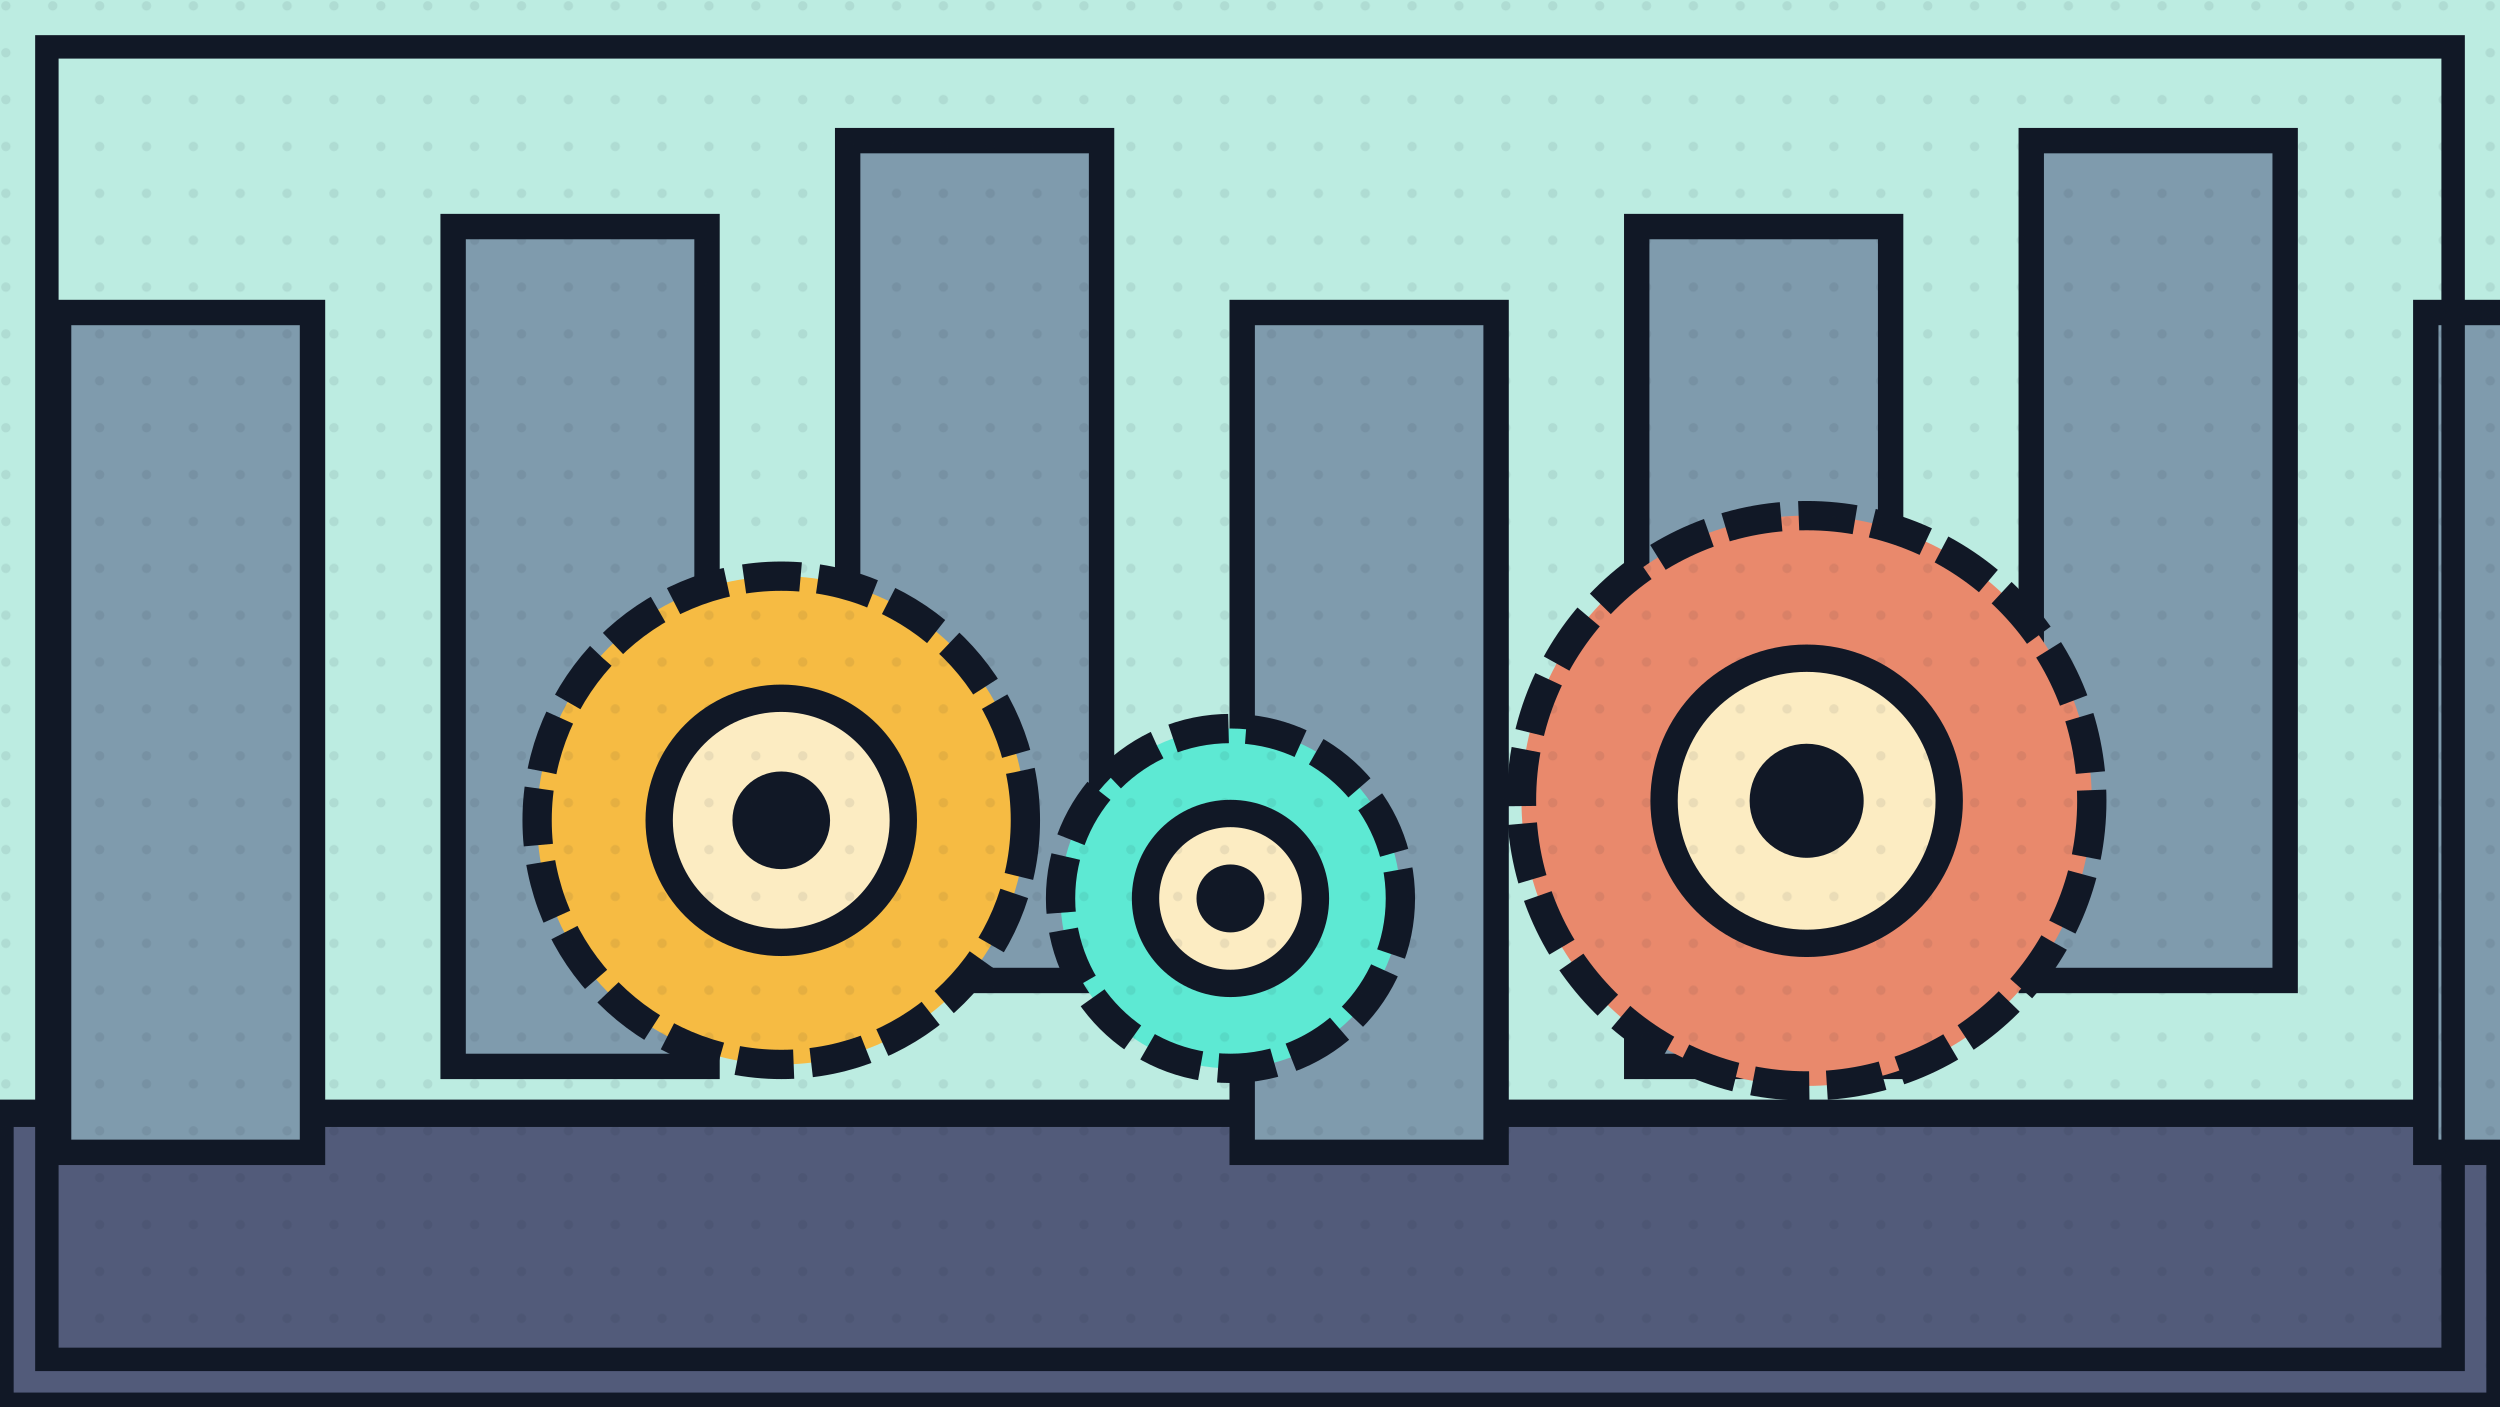
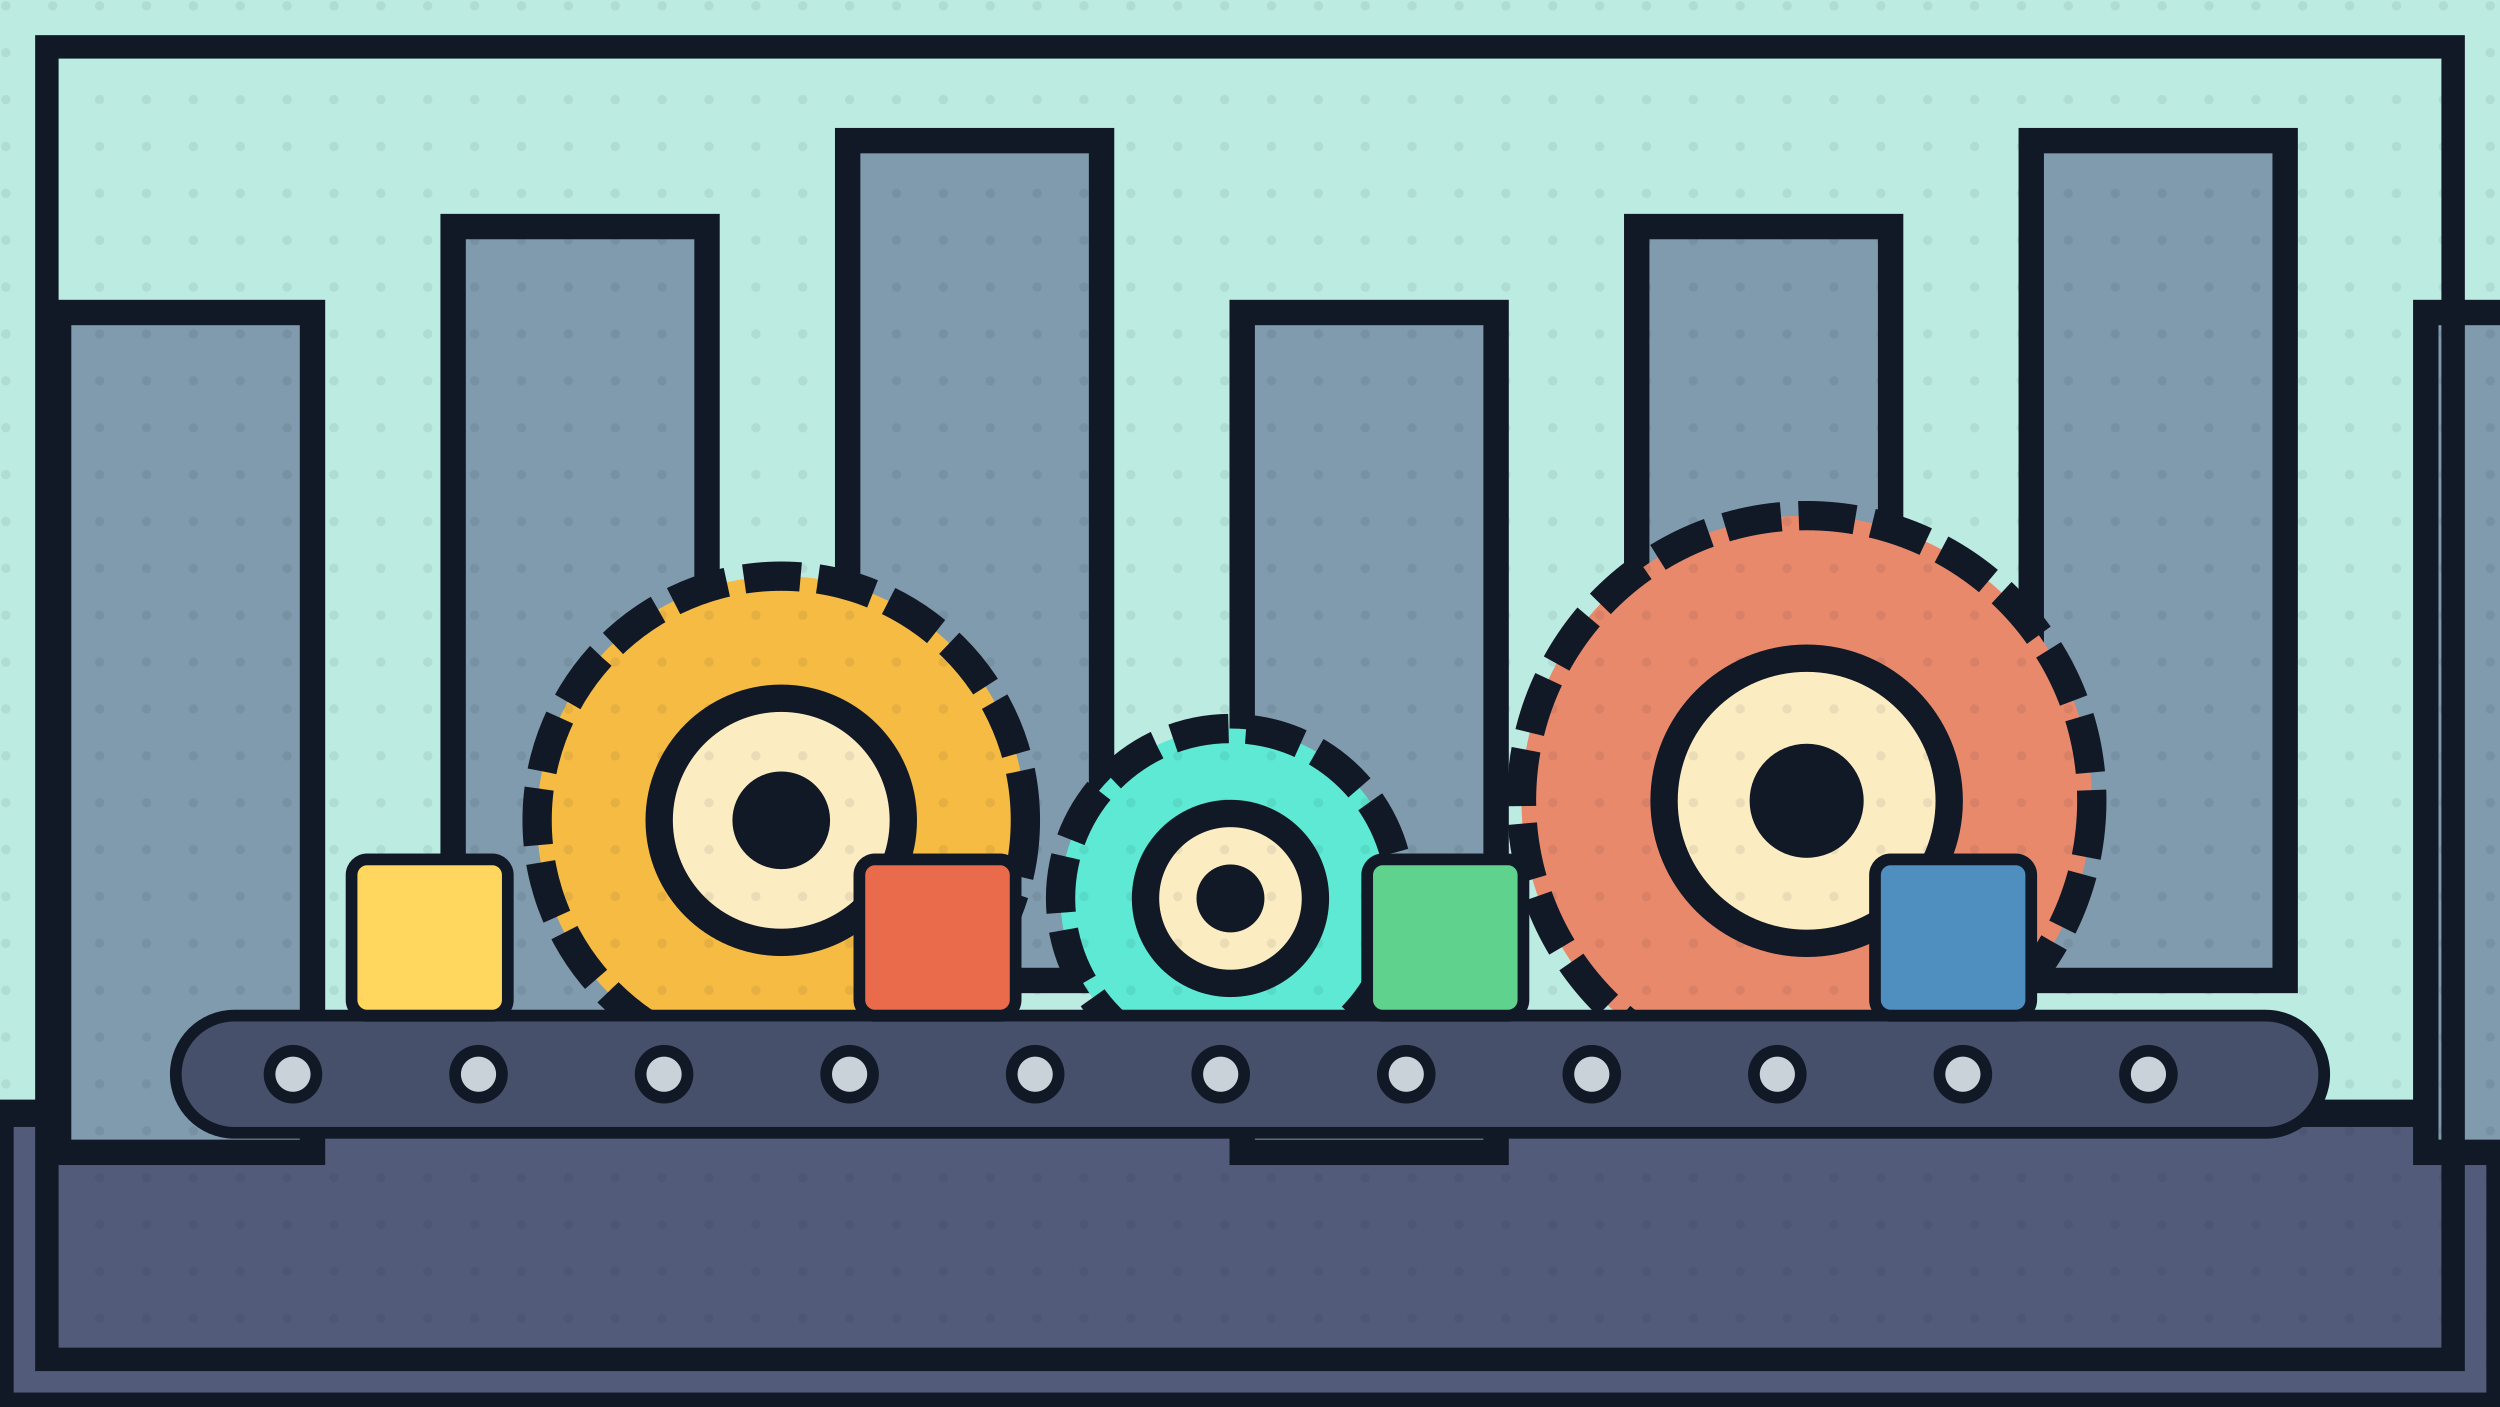
<svg xmlns="http://www.w3.org/2000/svg" width="1280" height="720" viewBox="0 0 1280 720" role="img">
  <defs>
    <pattern id="p" width="24" height="24" patternUnits="userSpaceOnUse">
      <circle cx="3" cy="3" r="2.4" fill="#101b29" opacity=".22" />
    </pattern>
    <pattern id="h" width="18" height="18" patternTransform="rotate(35)" patternUnits="userSpaceOnUse">
      <path d="M0 0V18" stroke="#111826" opacity=".15" stroke-width="5" />
    </pattern>
  </defs>
  <rect width="1280" height="720" fill="#bcece1" />
  <path d="M0 570H1280V720H0Z" fill="#525b7a" stroke="#111826" stroke-width="14" />
  <rect x="30" y="160" width="130" height="430" fill="#7f9bad" stroke="#111826" stroke-width="13" />
  <rect x="232" y="116" width="130" height="430" fill="#7f9bad" stroke="#111826" stroke-width="13" />
  <rect x="434" y="72" width="130" height="430" fill="#7f9bad" stroke="#111826" stroke-width="13" />
  <rect x="636" y="160" width="130" height="430" fill="#7f9bad" stroke="#111826" stroke-width="13" />
  <rect x="838" y="116" width="130" height="430" fill="#7f9bad" stroke="#111826" stroke-width="13" />
  <rect x="1040" y="72" width="130" height="430" fill="#7f9bad" stroke="#111826" stroke-width="13" />
  <rect x="1242" y="160" width="130" height="430" fill="#7f9bad" stroke="#111826" stroke-width="13" />
  <g transform="translate(400 420)">
    <circle r="125" fill="#f6bb43" stroke="#111826" stroke-width="15" stroke-dasharray="29 9" />
    <circle r="62.5" fill="#fcecc2" stroke="#111826" stroke-width="14" />
    <circle r="25.0" fill="#111826" />
  </g>
  <g transform="translate(630 460)">
    <circle r="87" fill="#5de9d3" stroke="#111826" stroke-width="15" stroke-dasharray="29 9" />
    <circle r="43.5" fill="#fcecc2" stroke="#111826" stroke-width="14" />
    <circle r="17.4" fill="#111826" />
  </g>
  <g transform="translate(925 410)">
    <circle r="146" fill="#e9896c" stroke="#111826" stroke-width="15" stroke-dasharray="29 9" />
    <circle r="73.0" fill="#fcecc2" stroke="#111826" stroke-width="14" />
    <circle r="29.2" fill="#111826" />
  </g>
  <rect width="1280" height="720" fill="url(#p)" opacity=".34" />
+   <g data-extra="1">
+     <g stroke="#111826" stroke-width="6" stroke-linejoin="round" stroke-linecap="round">
+       <rect x="90" y="520" width="1100" height="60" rx="30" fill="#46506b" />
+       <circle cx="150" cy="550" r="12" fill="#c9d1d9" />
+       <circle cx="245" cy="550" r="12" fill="#c9d1d9" />
+       <circle cx="340" cy="550" r="12" fill="#c9d1d9" />
+       <circle cx="435" cy="550" r="12" fill="#c9d1d9" />
+       <circle cx="530" cy="550" r="12" fill="#c9d1d9" />
+       <circle cx="625" cy="550" r="12" fill="#c9d1d9" />
+       <circle cx="720" cy="550" r="12" fill="#c9d1d9" />
+       <circle cx="815" cy="550" r="12" fill="#c9d1d9" />
+       <circle cx="910" cy="550" r="12" fill="#c9d1d9" />
+       <circle cx="1005" cy="550" r="12" fill="#c9d1d9" />
+       <circle cx="1100" cy="550" r="12" fill="#c9d1d9" />
+       <rect x="180" y="440" width="80" height="80" rx="8" fill="#ffd65e" />
+       <rect x="440" y="440" width="80" height="80" rx="8" fill="#e96b4b" />
+       <rect x="700" y="440" width="80" height="80" rx="8" fill="#5fd38d" />
+       <rect x="960" y="440" width="80" height="80" rx="8" fill="#4f8fc0" />
+     </g>
+   </g>
  <path d="M24 24H1256V696H24Z" fill="none" stroke="#111826" stroke-width="12" />
</svg>
